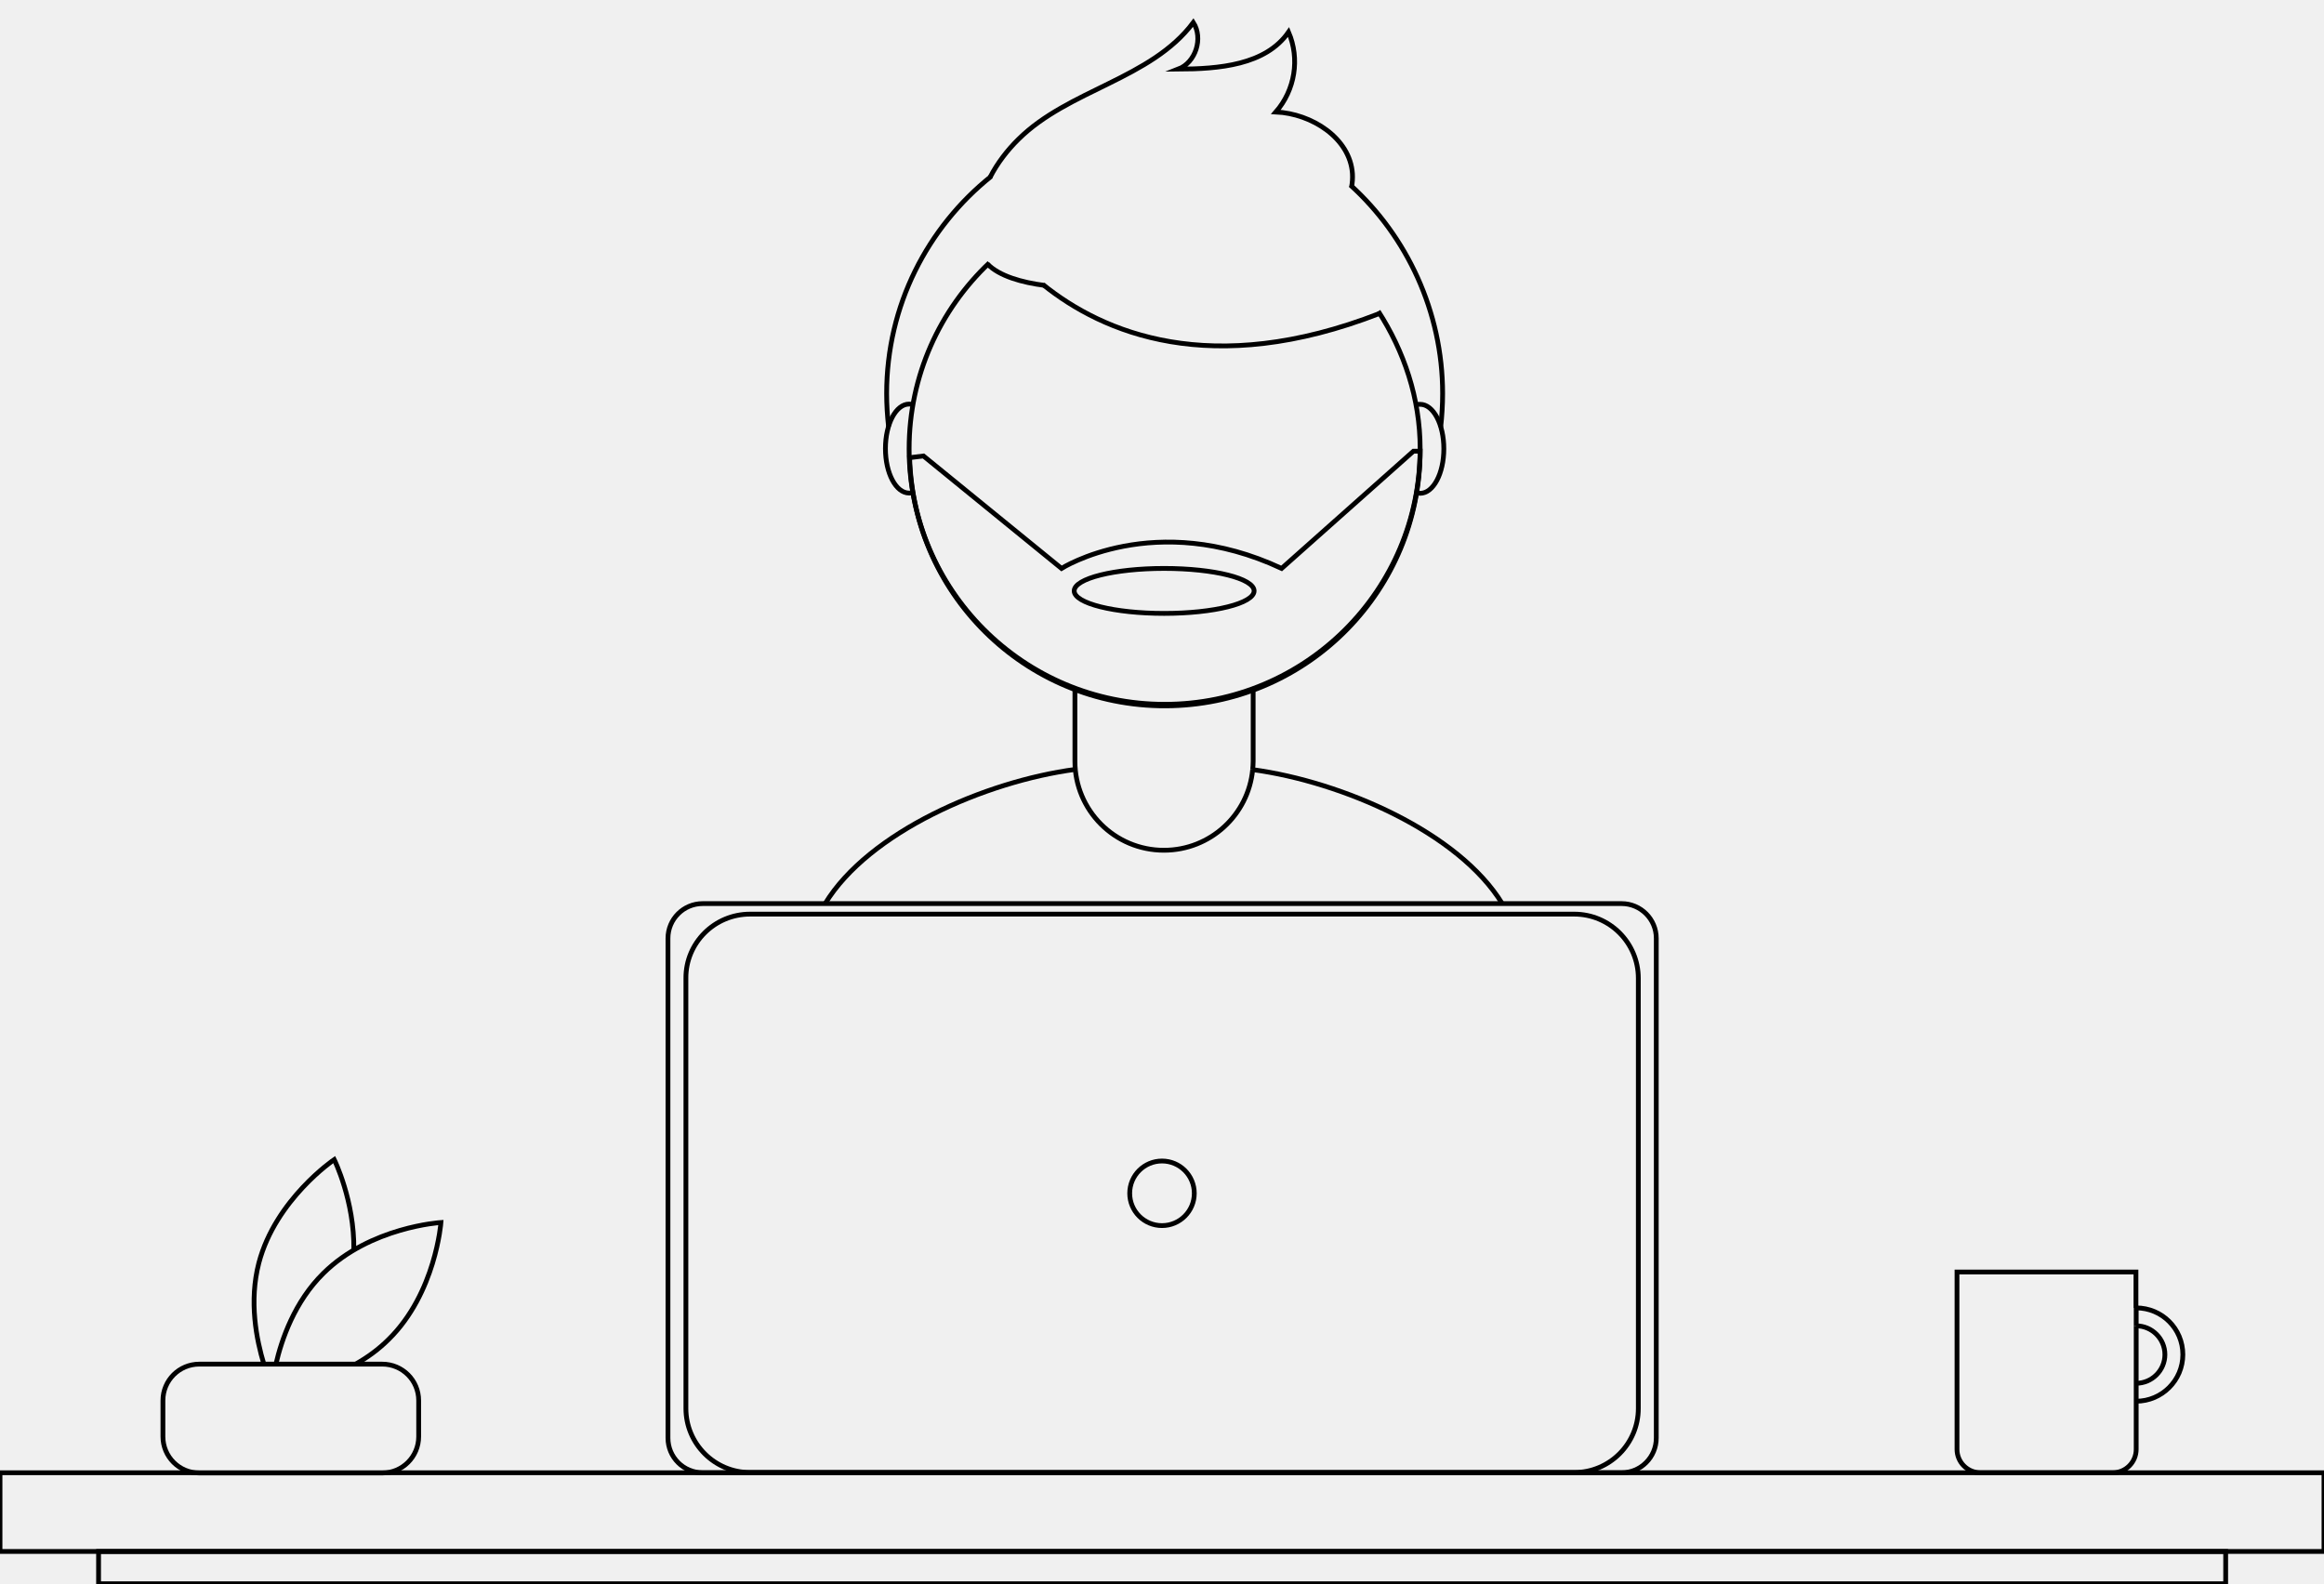
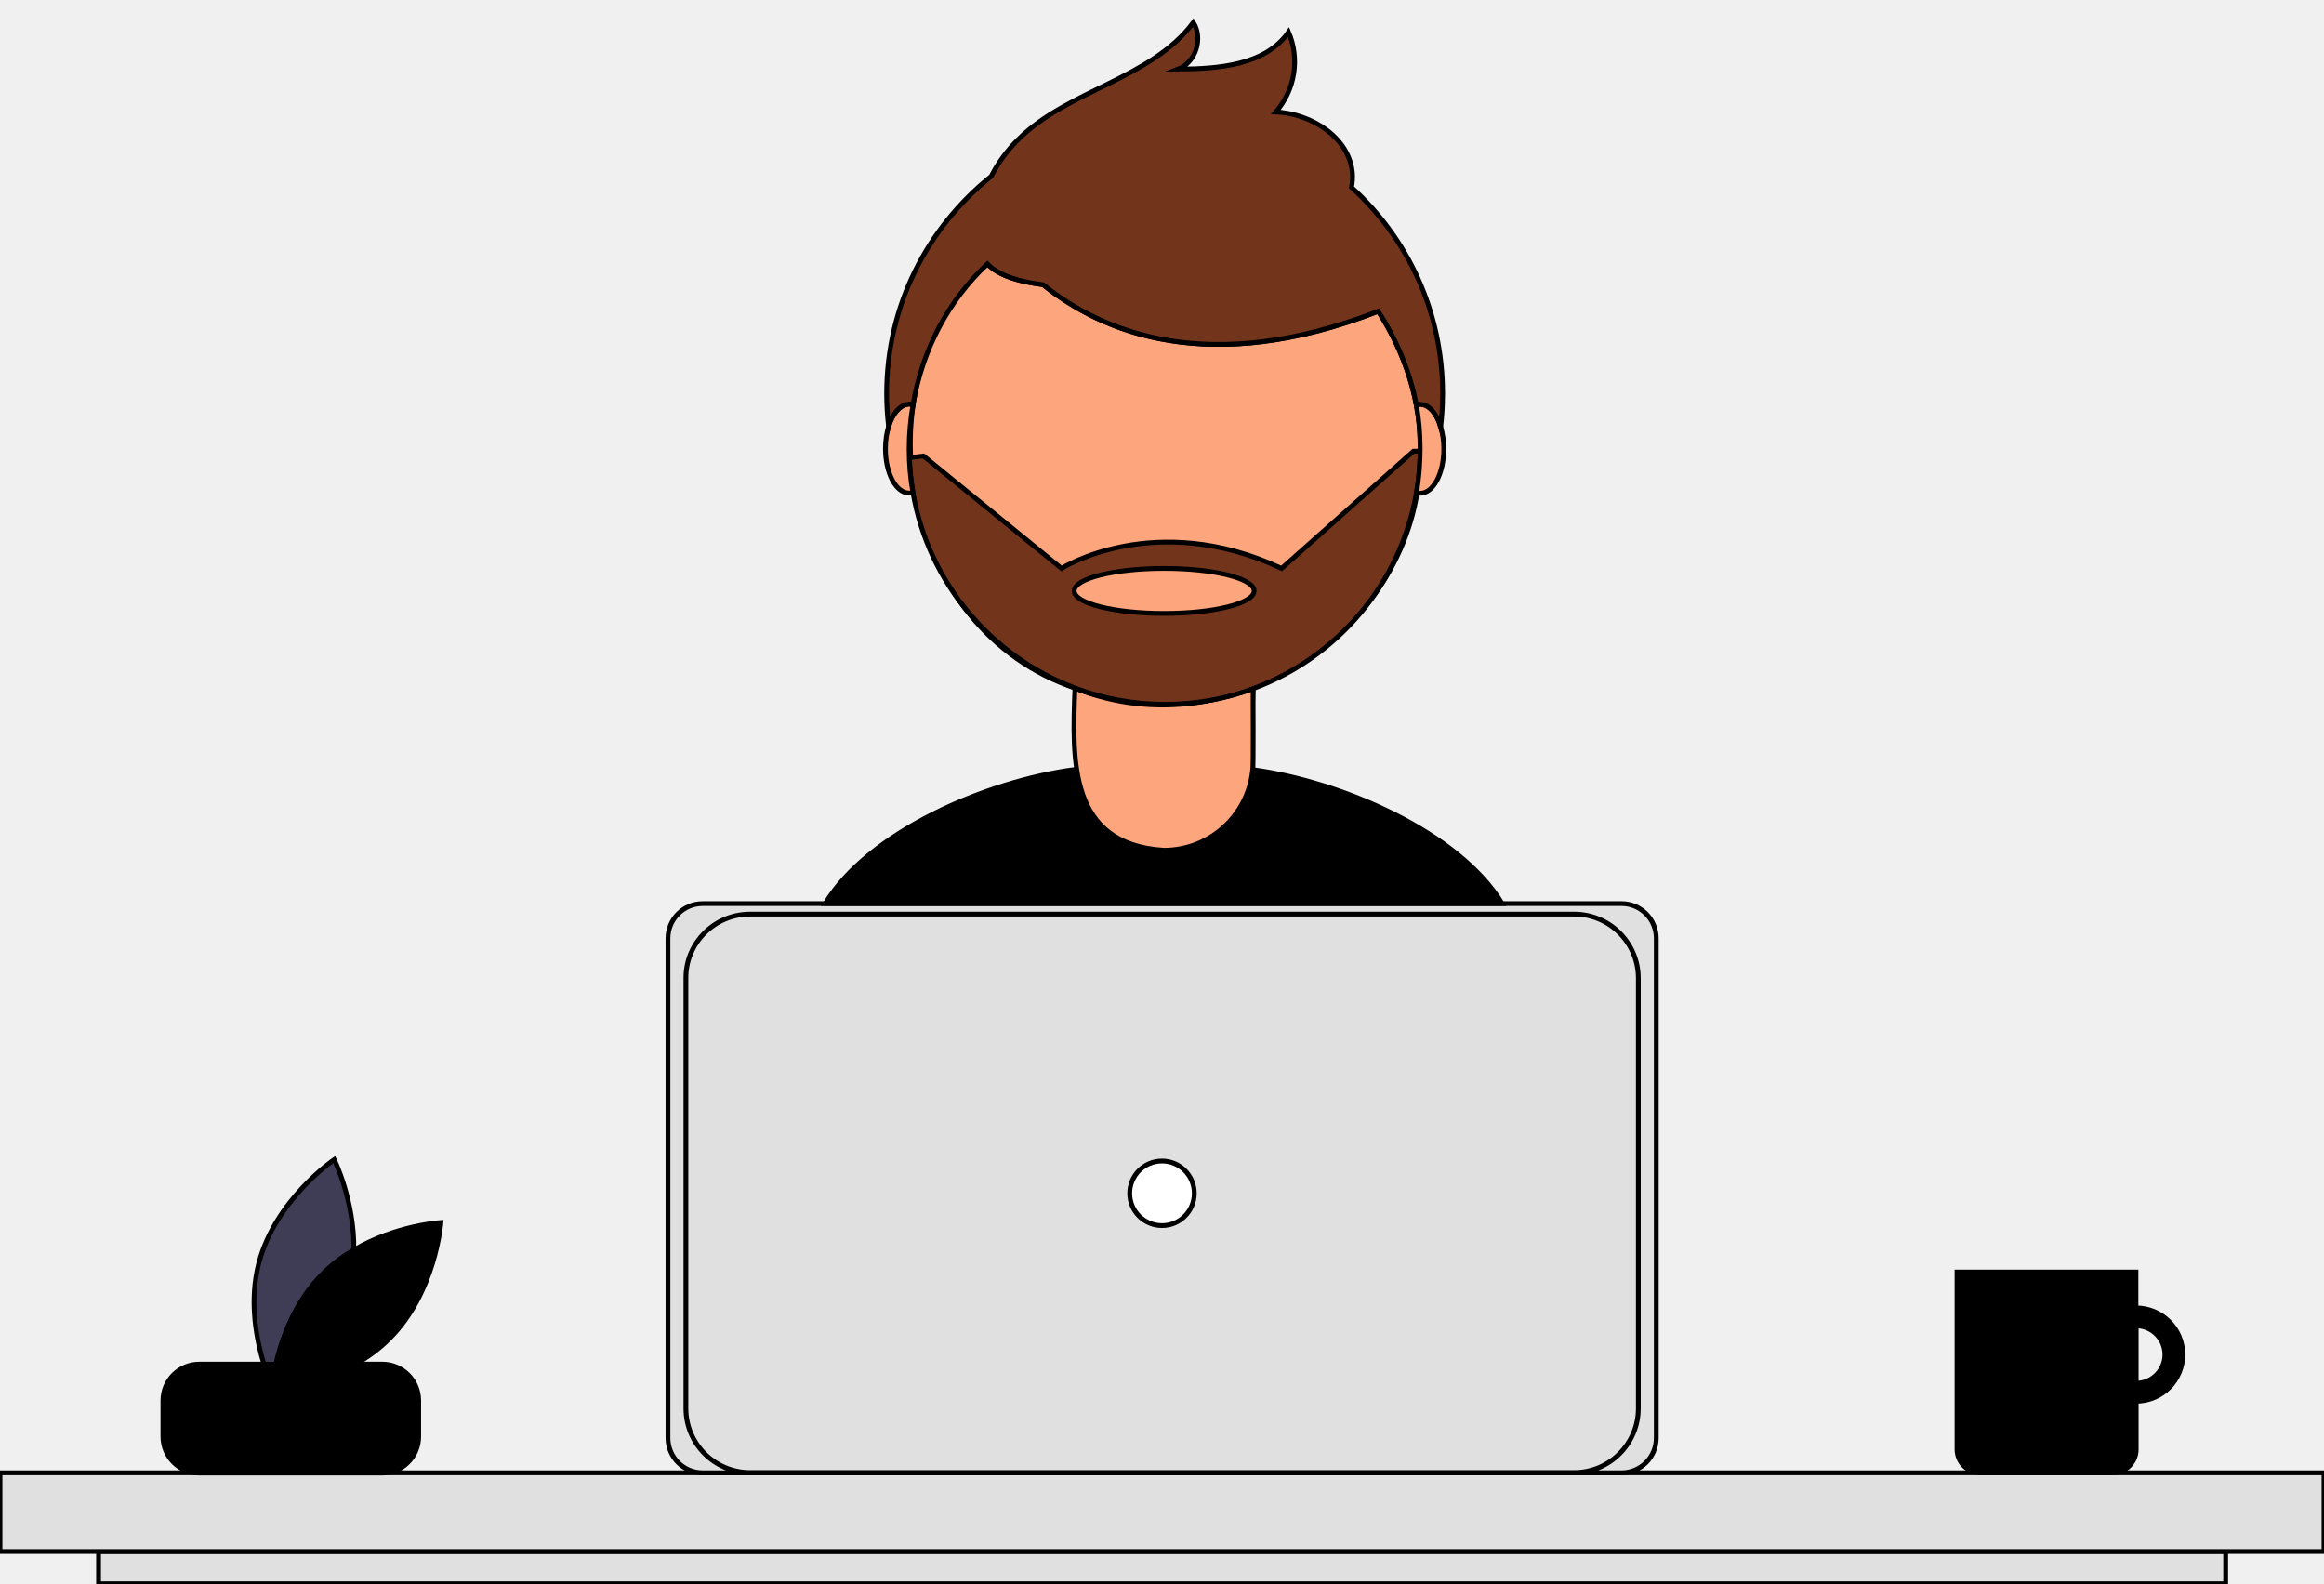
- <svg xmlns="http://www.w3.org/2000/svg" version="1.2" baseProfile="tiny" id="e2165270-d70d-4354-9ac9-1848d055b0c2" x="0px" y="0px" viewBox="0 0 971.4 662" overflow="visible" xml:space="preserve">
-   <path fill="none" stroke="#000000" stroke-width="2" stroke-miterlimit="10" d="M110.3,570.2c-3.1-10.2-6.3-26.2-2.1-42.3  c7-26.6,31.5-43.2,31.5-43.2s8.5,17.2,8.2,37.8" />
-   <path fill="none" stroke="#000000" stroke-width="2" stroke-miterlimit="10" d="M148.8,570.1c4.8-2.7,9.5-6.1,13.7-10.3  c19.6-19.3,21.8-48.8,21.8-48.8s-29.5,1.8-49.1,21.2c-12.1,11.9-17.5,27.7-19.9,38.1" />
-   <path fill="none" stroke="#000000" stroke-width="2" stroke-miterlimit="10" d="M83.3,570.2h76.5c8.4,0,15.2,6.8,15.2,15.2v15.1  c0,8.4-6.8,15.2-15.2,15.2H83.3c-8.4,0-15.2-6.8-15.2-15.2v-15.1C68.1,577,74.9,570.2,83.3,570.2z" />
-   <path fill="none" stroke="#000000" stroke-width="2" stroke-miterlimit="10" d="M892.9,585.7c10.7,0,19.5-8.7,19.5-19.5  s-8.7-19.5-19.5-19.5" />
-   <path fill="none" stroke="#000000" stroke-width="2" stroke-miterlimit="10" d="M892.9,554.2c6.6,0,12,5.4,12,12l0,0  c0,6.6-5.4,12-12,12" />
-   <path fill="none" stroke="#000000" stroke-width="2" stroke-miterlimit="10" d="M892.9,554.2v51.6c0,5.4-4.4,9.8-9.8,9.8l0,0h-55.3  c-5.4,0-9.8-4.4-9.8-9.8l0,0v-74.1l0,0h74.8l0,0v15" />
-   <path fill="none" stroke="#000000" stroke-width="2" stroke-miterlimit="10" d="M892.9,546.7v7.5" />
-   <rect y="615.6" fill="none" stroke="#000000" stroke-width="2" stroke-miterlimit="10" width="971.4" height="32.9" />
-   <path fill="none" stroke="#000000" stroke-width="2" stroke-miterlimit="10" d="M449.5,321.6c-37.6,5-86.4,26.2-104.6,56.1" />
-   <path fill="none" stroke="#000000" stroke-width="2" stroke-miterlimit="10" d="M627.9,377.7c-18.1-29.7-66.7-50.9-104.3-56" />
-   <path fill="none" stroke="#000000" stroke-width="2" stroke-miterlimit="10" d="M627.9,377.7" />
-   <path fill="none" stroke="#000000" stroke-width="2" stroke-miterlimit="10" d="M564.5,77.4C588,98.7,603,130.3,603,164.5  c0,4.7-0.3,9.4-0.8,14" />
-   <path fill="none" stroke="#000000" stroke-width="2" stroke-miterlimit="10" d="M371.4,178.3c-0.5-4.5-0.8-9.2-0.8-13.8  c0-36.8,17.1-69.5,43.7-90.8" />
-   <path fill="none" stroke="#000000" stroke-width="2" stroke-miterlimit="10" d="M523.8,287.7v30.5c0,1.2-0.1,2.4-0.2,3.5" />
-   <path fill="none" stroke="#000000" stroke-width="2" stroke-miterlimit="10" d="M523.6,321.7c-1.8,18.9-17.7,33.7-37.1,33.7h0  c-20.6,0-37.2-16.7-37.2-37.2v-30.6" />
-   <path fill="none" stroke="#000000" stroke-width="2" stroke-miterlimit="10" d="M576.1,130.1c10.7,16.6,17.5,36.3,17.5,57.5  c0,59-47.8,106.8-106.8,106.8s-106.8-47.8-106.8-106.8c0-30.6,12.9-58.2,33.5-77.7" />
-   <path fill="none" stroke="#000000" stroke-width="2" stroke-miterlimit="10" d="M436,119c24.9,20,70.1,39.5,140.7,12" />
-   <path fill="none" stroke="#000000" stroke-width="2" stroke-miterlimit="10" d="M436.7,119.3c-9.5-1.2-19.1-3.9-24-9" />
-   <path fill="none" stroke="#000000" stroke-width="2" stroke-miterlimit="10" d="M413.9,74c2.9-5.7,7.2-11.3,11.8-15.8  c21-20.8,55.4-25.1,73.1-48.8c4.2,6.6,1,16.7-6.3,19.5c16.9-0.1,36.5-1.6,46.1-15.5c4.8,11.2,2.7,24.2-5.3,33.4  c15,0.7,31,10.9,32,25.8c0.1,1.9,0,3.8-0.4,5.7" />
-   <path fill="none" stroke="#000000" stroke-width="2" stroke-miterlimit="10" d="M593.6,188.6h-2.8l-55.1,49c-53-24.8-92,0-92,0  l-57.7-47l-5.8,0.7c1.7,58.9,50.8,105.4,109.7,103.7C547.5,293.4,593.4,246.3,593.6,188.6z M486.6,256.4c-20.8,0-37.6-4.2-37.6-9.4  s16.8-9.4,37.6-9.4s37.6,4.2,37.6,9.4S507.4,256.4,486.6,256.4z" />
-   <path fill="none" stroke="#000000" stroke-width="2" stroke-miterlimit="10" d="M381.6,205.9c-0.5,0.2-1.1,0.2-1.6,0.2  c-5.5,0-9.9-8.3-9.9-18.6s4.4-18.6,9.9-18.6c0.6,0,1.1,0.1,1.6,0.3" />
-   <path fill="none" stroke="#000000" stroke-width="2" stroke-miterlimit="10" d="M592,169.2c0.5-0.2,1-0.2,1.6-0.2  c5.5,0,9.9,8.3,9.9,18.6s-4.4,18.6-9.9,18.6c-0.5,0-1-0.1-1.5-0.2" />
-   <g>
-     <path fill="none" stroke="#000000" stroke-width="2" stroke-miterlimit="10" d="M344.8,377.7h333c8,0,14.5,6.5,14.5,14.5v208.9   c0,8-6.5,14.5-14.5,14.5H293.7c-8,0-14.5-6.5-14.5-14.5V392.2c0-8,6.5-14.5,14.5-14.5H344.8" />
-   </g>
-   <path fill="none" stroke="#000000" stroke-width="2" stroke-miterlimit="10" d="M313.5,382.1H658c14.8,0,26.8,12,26.8,26.8v179.8  c0,14.8-12,26.8-26.8,26.8H313.5c-14.8,0-26.8-12-26.8-26.8V408.9C286.6,394.1,298.7,382.1,313.5,382.1z" />
-   <circle fill="none" stroke="#000000" stroke-width="2" stroke-miterlimit="10" cx="485.7" cy="498.8" r="13.5" />
-   <rect x="41.2" y="648.5" fill="none" stroke="#000000" stroke-width="2" stroke-miterlimit="10" width="889.1" height="13.5" />
+ <svg xmlns="http://www.w3.org/2000/svg" version="1.1" id="aboutsvg" x="0px" y="0px" viewBox="0 0 971.4 662" style="enable-background:new 0 0 971.4 662;" xml:space="preserve">
+   <rect fill="#e0e0e0" stroke="#000000" stroke-width="2" stroke-miterlimit="10" x="41.2" y="648.5" width="889.1" height="13.5" />
+   <rect fill="#e0e0e0" stroke="#000000" stroke-width="2" stroke-miterlimit="10" y="615.6" width="971.4" height="32.9" />
+   <path fill="#000000" stroke="#000000" stroke-width="2" stroke-miterlimit="10" id="Pot_4_" d="M115.3,570.2h-5 M110.3,570.2h-27c-8.4,0-15.2,6.8-15.2,15.2v15.1c0,8.4,6.8,15.2,15.2,15.2h76.5  c8.4,0,15.2-6.8,15.2-15.2v-15.1c0-8.4-6.8-15.2-15.2-15.2h-44.5" />
+   <path fill="#3f3d56" stroke="#000000" stroke-width="2" stroke-miterlimit="10" id="rleaf" d="M115.3,570.3c2.4-10.4,7.8-26.2,19.9-38.1c3.9-3.9,8.3-7.1,12.7-9.7l0,0c0.3-20.6-8.2-37.8-8.2-37.8  s-24.5,16.6-31.5,43.2c-4.2,16.1-1,32.1,2.1,42.3C110.3,570.2,115.3,570.2,115.3,570.3" />
+   <path fill="#000000" stroke="#000000" stroke-width="2" stroke-miterlimit="10" id="lLeaf" d="M147.9,522.5c-4.4,2.6-8.8,5.8-12.7,9.7c-12.1,11.9-17.5,27.7-19.9,38.1 M115.3,570.2h33.3  c4.8-2.7,9.7-6.2,13.9-10.4c19.6-19.3,21.8-48.8,21.8-48.8s-18.8,1.1-36.4,11.5" />
+   <path fill="#000000" stroke="#000000" stroke-width="2" stroke-miterlimit="10" id="Cup" d="M892.8,546.7v-15l0,0H818l0,0v74.1l0,0c0,5.4,4.4,9.8,9.8,9.8h55.3l0,0c5.4,0,9.8-4.4,9.8-9.8v-20.1  c10.7,0,19.5-8.7,19.5-19.5S903.6,546.7,892.8,546.7z M892.9,578.2v-24c6.6,0,12,5.4,12,12l0,0C904.9,572.8,899.5,578.2,892.9,578.2  z" />
+   <path fill="#e0e0e0" stroke="#000000" stroke-width="2" stroke-miterlimit="10" id="Screen" d="M344.9,377.7h283h49.9c8,0,14.5,6.5,14.5,14.5v208.9c0,8-6.5,14.5-14.5,14.5H293.7  c-8,0-14.5-6.5-14.5-14.5V392.2c0-8,6.5-14.5,14.5-14.5H344.9L344.9,377.7z M313.5,382.1H658c14.8,0,26.8,12,26.8,26.8v179.8  c0,14.8-12,26.8-26.8,26.8H313.5c-14.8,0-26.8-12-26.8-26.8V408.9C286.6,394.1,298.7,382.1,313.5,382.1z" />
+   <circle fill="#ffffff" stroke="#000000" stroke-width="2" stroke-miterlimit="10" id="Logo" cx="485.7" cy="498.8" r="13.5" />
+   <path fill="#000000" stroke="#000000" stroke-width="2" stroke-miterlimit="10" id="Body" d="M486.5,355.4c19.4,0,35.3-14.8,37.1-33.7c37.6,5.1,86.2,26.3,104.3,56h-283  c18.2-29.9,67-51.1,104.6-56.1C451.2,340.5,467.1,355.4,486.5,355.4z" />
+   <path fill="#fda57d" stroke="#000000" stroke-width="2" stroke-miterlimit="10" id="Neck" d="M523.6,321.7c0.4-0.5,0.1-32.3,0.2-34c-23,8.9-51.6,8.8-74.5-0.1l0,0c-1.1,30.2-2.7,65.4,37.2,67.8  C505.9,355.4,521.8,340.6,523.6,321.7z" />
+   <path fill="#fda57d" stroke="#000000" stroke-width="2" stroke-miterlimit="10" id="Face" d="M593.6,188.6c0.5-20.8-6.5-41.5-17.5-58.5C505.5,157.6,460.9,139,436,119c-9.5-1.2-18.4-3.6-23.3-8.7  c-56.5,50.4-35.1,153.5,36.7,177.3C515.8,314.6,594.9,260.9,593.6,188.6z" />
+   <path fill="#72351c" stroke="#000000" stroke-width="2" stroke-miterlimit="10" id="Beard" d="M486.6,256.4c-20.8,0-37.6-4.2-37.6-9.4s16.8-9.4,37.6-9.4s37.6,4.2,37.6,9.4  S507.4,256.4,486.6,256.4z M593.6,188.6h-2.8l-55.1,49c-53-24.8-92,0-92,0l-57.7-47l-5.9,0.7c0.2,5,0.7,9.8,1.5,14.6  c6.5,37.7,32.8,68.6,67.8,81.7c11.7,4.4,24.3,6.8,37.5,6.8c13,0,25.5-2.3,37-6.6c35.1-13,61.5-43.9,68.1-81.6  c0.7-3.9,1.2-7.9,1.4-12C593.5,192.4,593.6,190.5,593.6,188.6" />
+   <path fill="#fda57d" stroke="#000000" stroke-width="2" stroke-miterlimit="10" id="lEar" d="M592,169.2c0.5-0.2,1-0.2,1.6-0.2c3.7,0,7,3.8,8.6,9.5c0.8,2.7,1.3,5.8,1.3,9.1  c0,10.3-4.4,18.6-9.9,18.6c-0.5,0-1.1,0.1-1.6,0c1.1-6,1.6-12.3,1.6-18.6C593.6,181.3,593.1,175.2,592,169.2z" />
+   <path fill="#fda57d" stroke="#000000" stroke-width="2" stroke-miterlimit="10" id="rEar" d="M371.4,178.3c1.7-5.6,4.9-9.2,8.6-9.4c0.6,0,1.1,0.1,1.6,0.3c-1,6-1.6,12.1-1.6,18.4  c0,6.2,0.5,12.4,1.6,18.3c-0.5,0.2-1.1,0.2-1.6,0.2c-5.5,0-9.9-8.3-9.9-18.6C370.1,184.1,370.6,181,371.4,178.3z" />
+   <path fill="#72351c" stroke="#000000" stroke-width="2" stroke-miterlimit="10" id="Hair" d="M371.4,178.3c-0.5-4.5-0.8-9.2-0.8-13.8c0-36.8,17.1-69.5,43.7-90.8c2.9-5.7,6.8-11,11.4-15.5  c21-20.8,55.4-25.1,73.1-48.8c4.2,6.6,1,16.7-6.3,19.5c16.9-0.1,36.5-1.6,46.1-15.5c4.8,11.2,2.7,24.2-5.3,33.4  c15,0.7,31,10.9,32,25.8c0.1,1.9,0,3.8-0.4,5.7c23.5,21.3,38.1,52,38.1,86.2c0,4.7-0.3,9.4-0.8,14c-1.7-5.7-4.9-9.5-8.6-9.5  c-0.6,0-1.1,0-1.6,0.2c-2.7-14.2-8.4-27.4-15.9-39.1C505.5,157.6,460.9,139,436,119c-9.5-1.2-18.4-3.6-23.3-8.7  c-16.4,15.5-27.1,35.7-31.1,58.9c-0.5-0.2-1-0.3-1.6-0.3C376.3,169.1,373.1,172.7,371.4,178.3z" />
</svg>
